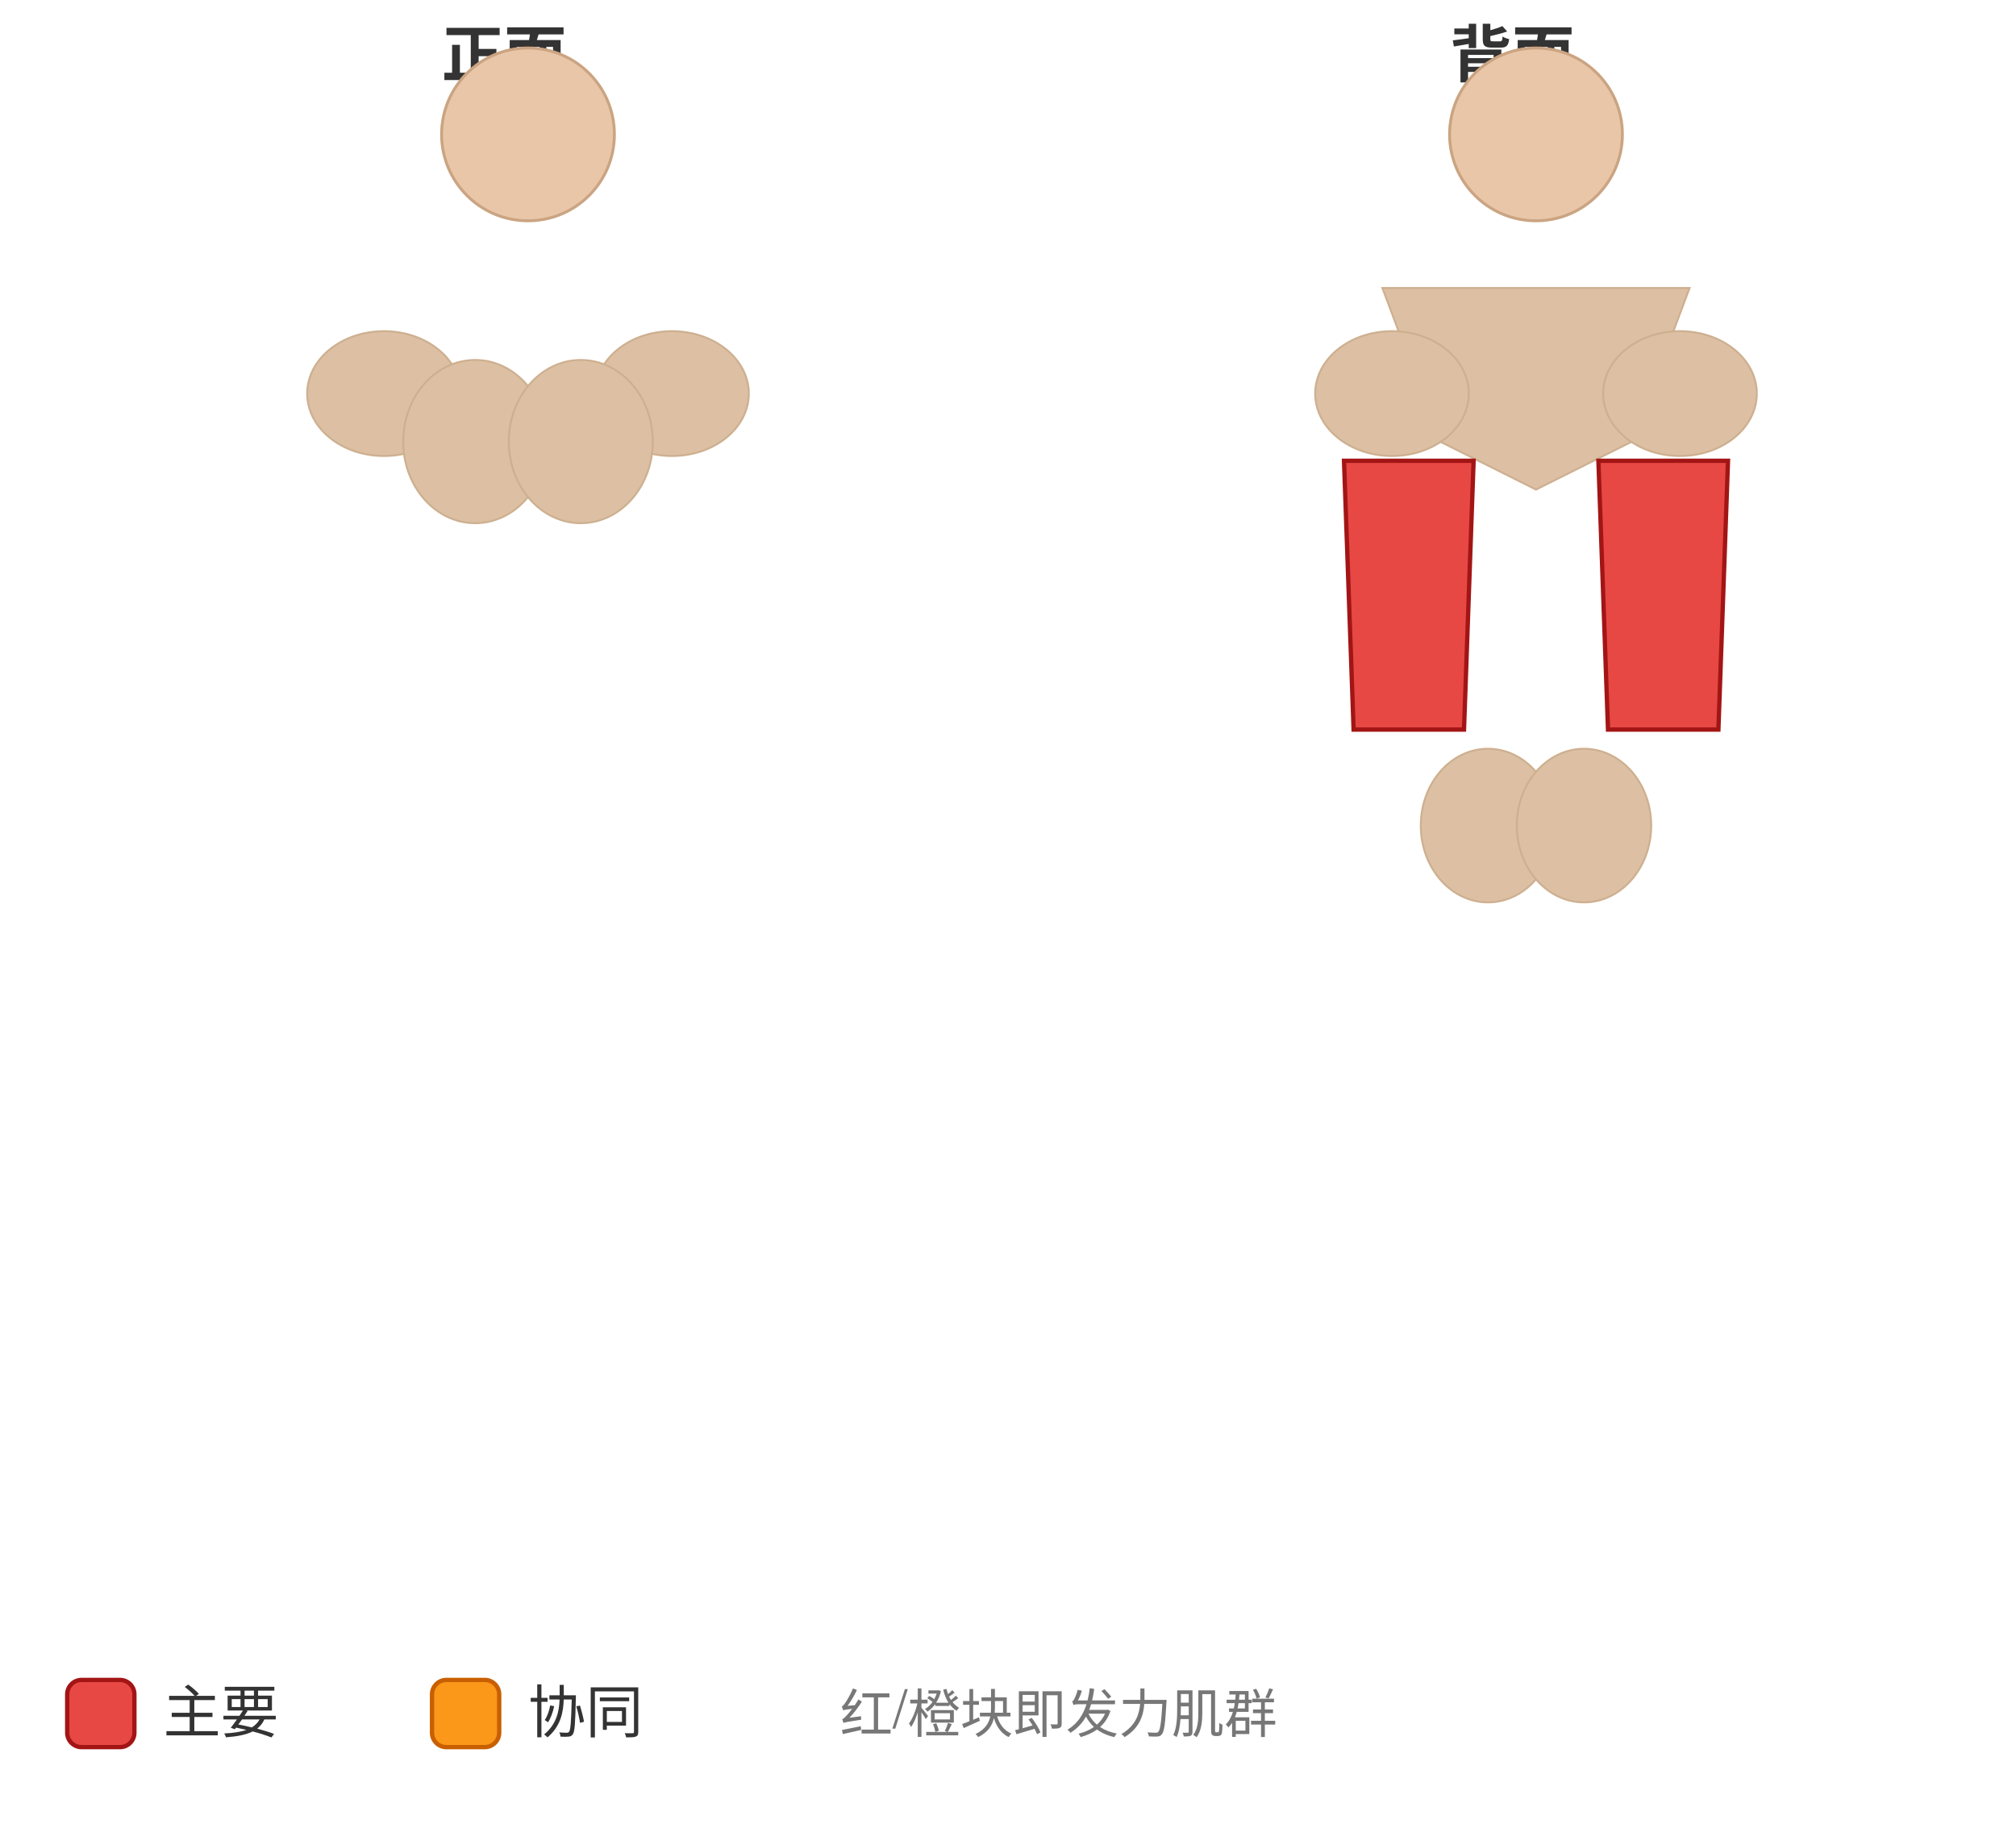
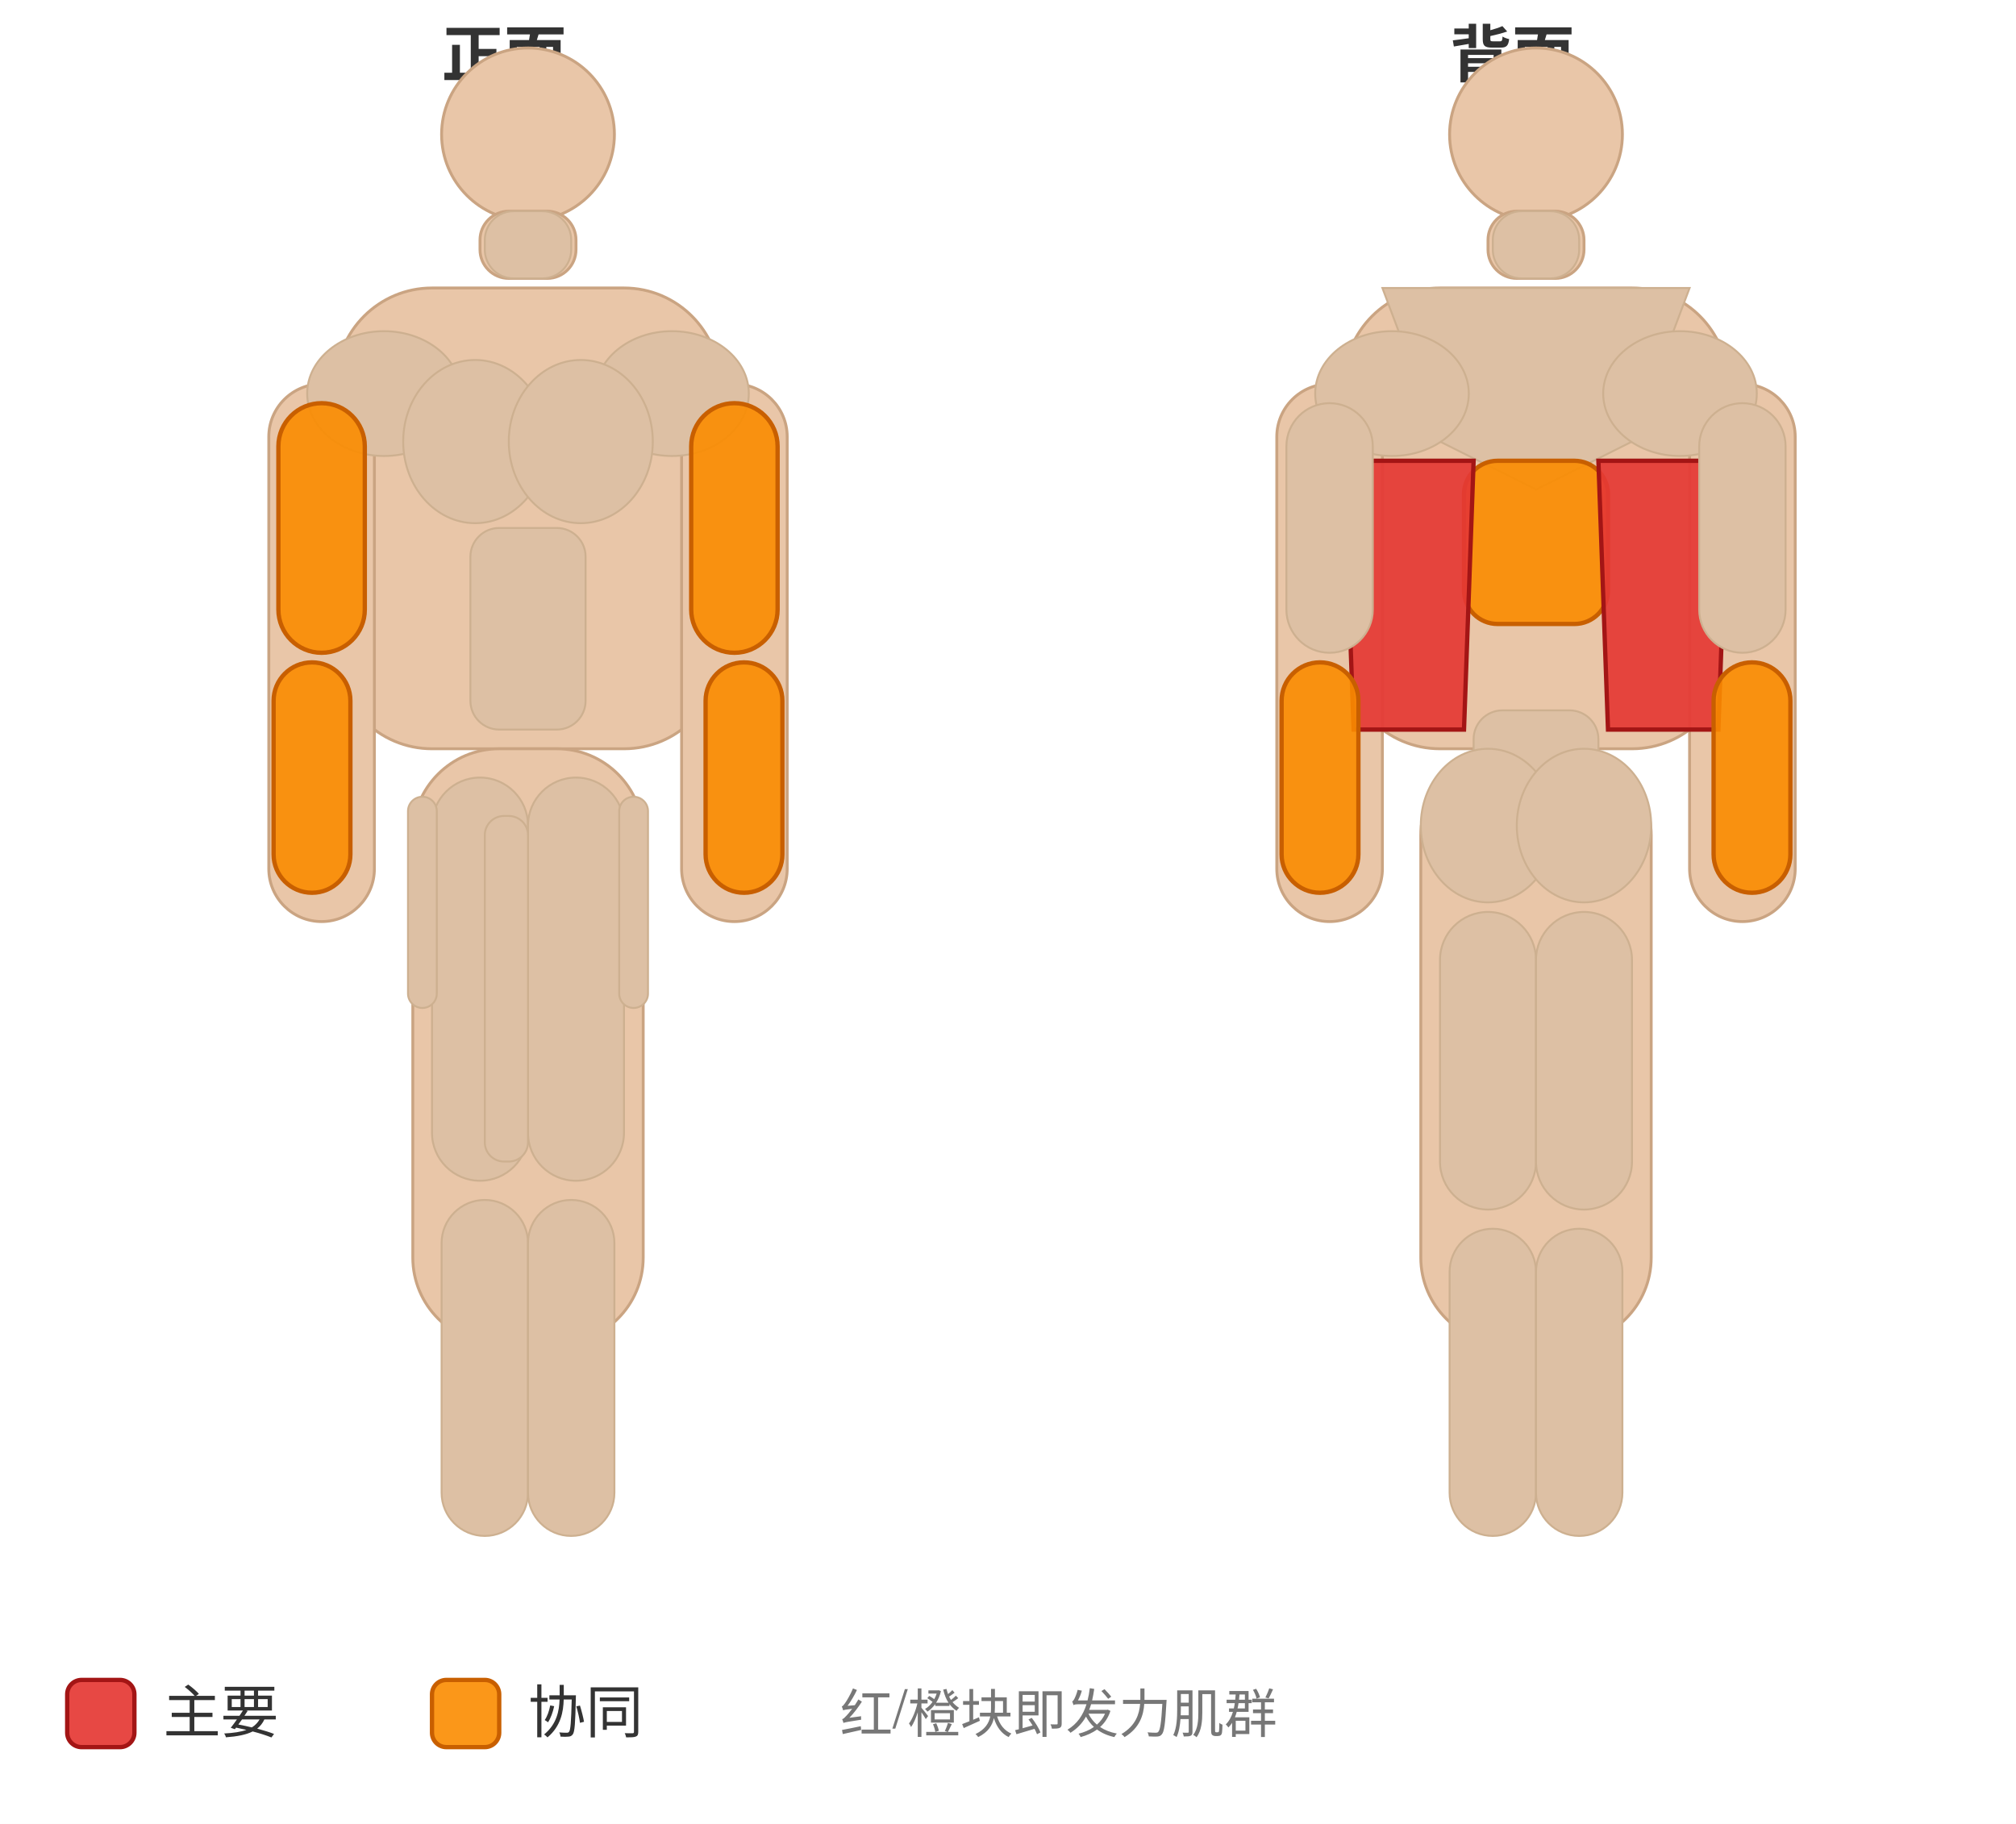
- <svg xmlns="http://www.w3.org/2000/svg" viewBox="0 0 420 380" font-family="-apple-system,Segoe UI,Helvetica,Arial,sans-serif">
+ <svg xmlns="http://www.w3.org/2000/svg" viewBox="0 0 420 380" width="420" height="380" font-family="-apple-system,Segoe UI,Helvetica,Arial,sans-serif">
  <rect width="420" height="380" fill="#ffffff" />
  <text x="105" y="16" font-size="13" font-weight="700" text-anchor="middle" fill="#333">正面</text>
  <text x="315" y="16" font-size="13" font-weight="700" text-anchor="middle" fill="#333">背面</text>
  <g transform="translate(10,0)">
    <circle fill="#e9c6a8" stroke="#caa482" stroke-width="0.6" cx="100" cy="28" r="18" />
-     <rect fill="#e9c6a8" stroke="#caa482" stroke-width="0.6" x="90" y="44" w="20" h="14" rx="6" />
-     <rect fill="#e9c6a8" stroke="#caa482" stroke-width="0.6" x="60" y="60" w="80" h="96" rx="20" />
-     <rect fill="#e9c6a8" stroke="#caa482" stroke-width="0.6" x="46" y="80" w="22" h="112" rx="11" />
-     <rect fill="#e9c6a8" stroke="#caa482" stroke-width="0.6" x="132" y="80" w="22" h="112" rx="11" />
-     <rect fill="#e9c6a8" stroke="#caa482" stroke-width="0.6" x="76" y="156" w="48" h="124" rx="18" />
-     <rect fill="#ddc0a4" stroke="#cdb090" stroke-width="0.4" x="91" y="44" w="18" h="14" rx="6" />
+     <rect fill="#e9c6a8" stroke="#caa482" stroke-width="0.6" x="90" y="44" width="20" height="14" rx="6" />
+     <rect fill="#e9c6a8" stroke="#caa482" stroke-width="0.6" x="60" y="60" width="80" height="96" rx="20" />
+     <rect fill="#e9c6a8" stroke="#caa482" stroke-width="0.6" x="46" y="80" width="22" height="112" rx="11" />
+     <rect fill="#e9c6a8" stroke="#caa482" stroke-width="0.6" x="132" y="80" width="22" height="112" rx="11" />
+     <rect fill="#e9c6a8" stroke="#caa482" stroke-width="0.6" x="76" y="156" width="48" height="124" rx="18" />
+     <rect fill="#ddc0a4" stroke="#cdb090" stroke-width="0.4" x="91" y="44" width="18" height="14" rx="6" />
    <ellipse fill="#ddc0a4" stroke="#cdb090" stroke-width="0.4" cx="70" cy="82" rx="16" ry="13" />
    <ellipse fill="#ddc0a4" stroke="#cdb090" stroke-width="0.4" cx="130" cy="82" rx="16" ry="13" />
    <ellipse fill="#ddc0a4" stroke="#cdb090" stroke-width="0.4" cx="89" cy="92" rx="15" ry="17" />
    <ellipse fill="#ddc0a4" stroke="#cdb090" stroke-width="0.4" cx="111" cy="92" rx="15" ry="17" />
-     <rect fill="#fb8c00" fill-opacity="0.9" stroke="#c85f00" stroke-width="0.9" x="48" y="84" w="18" h="52" rx="9" />
-     <rect fill="#fb8c00" fill-opacity="0.9" stroke="#c85f00" stroke-width="0.9" x="134" y="84" w="18" h="52" rx="9" />
-     <rect fill="#fb8c00" fill-opacity="0.9" stroke="#c85f00" stroke-width="0.9" x="47" y="138" w="16" h="48" rx="8" />
-     <rect fill="#fb8c00" fill-opacity="0.9" stroke="#c85f00" stroke-width="0.9" x="137" y="138" w="16" h="48" rx="8" />
-     <rect fill="#ddc0a4" stroke="#cdb090" stroke-width="0.4" x="88" y="110" w="24" h="42" rx="6" />
-     <rect fill="#ddc0a4" stroke="#cdb090" stroke-width="0.4" x="80" y="162" w="20" h="84" rx="10" />
-     <rect fill="#ddc0a4" stroke="#cdb090" stroke-width="0.4" x="100" y="162" w="20" h="84" rx="10" />
-     <rect fill="#ddc0a4" stroke="#cdb090" stroke-width="0.4" x="91" y="170" w="9" h="72" rx="4" />
-     <rect fill="#ddc0a4" stroke="#cdb090" stroke-width="0.4" x="75" y="166" w="6" h="44" rx="3" />
-     <rect fill="#ddc0a4" stroke="#cdb090" stroke-width="0.4" x="119" y="166" w="6" h="44" rx="3" />
-     <rect fill="#ddc0a4" stroke="#cdb090" stroke-width="0.4" x="82" y="250" w="18" h="70" rx="9" />
-     <rect fill="#ddc0a4" stroke="#cdb090" stroke-width="0.4" x="100" y="250" w="18" h="70" rx="9" />
+     <rect fill="#fb8c00" fill-opacity="0.9" stroke="#c85f00" stroke-width="0.9" x="48" y="84" width="18" height="52" rx="9" />
+     <rect fill="#fb8c00" fill-opacity="0.9" stroke="#c85f00" stroke-width="0.9" x="134" y="84" width="18" height="52" rx="9" />
+     <rect fill="#fb8c00" fill-opacity="0.9" stroke="#c85f00" stroke-width="0.9" x="47" y="138" width="16" height="48" rx="8" />
+     <rect fill="#fb8c00" fill-opacity="0.9" stroke="#c85f00" stroke-width="0.9" x="137" y="138" width="16" height="48" rx="8" />
+     <rect fill="#ddc0a4" stroke="#cdb090" stroke-width="0.4" x="88" y="110" width="24" height="42" rx="6" />
+     <rect fill="#ddc0a4" stroke="#cdb090" stroke-width="0.4" x="80" y="162" width="20" height="84" rx="10" />
+     <rect fill="#ddc0a4" stroke="#cdb090" stroke-width="0.4" x="100" y="162" width="20" height="84" rx="10" />
+     <rect fill="#ddc0a4" stroke="#cdb090" stroke-width="0.4" x="91" y="170" width="9" height="72" rx="4" />
+     <rect fill="#ddc0a4" stroke="#cdb090" stroke-width="0.4" x="75" y="166" width="6" height="44" rx="3" />
+     <rect fill="#ddc0a4" stroke="#cdb090" stroke-width="0.4" x="119" y="166" width="6" height="44" rx="3" />
+     <rect fill="#ddc0a4" stroke="#cdb090" stroke-width="0.4" x="82" y="250" width="18" height="70" rx="9" />
+     <rect fill="#ddc0a4" stroke="#cdb090" stroke-width="0.4" x="100" y="250" width="18" height="70" rx="9" />
  </g>
  <g transform="translate(220,0)">
    <circle fill="#e9c6a8" stroke="#caa482" stroke-width="0.6" cx="100" cy="28" r="18" />
-     <rect fill="#e9c6a8" stroke="#caa482" stroke-width="0.6" x="90" y="44" w="20" h="14" rx="6" />
-     <rect fill="#e9c6a8" stroke="#caa482" stroke-width="0.6" x="60" y="60" w="80" h="96" rx="20" />
-     <rect fill="#e9c6a8" stroke="#caa482" stroke-width="0.6" x="46" y="80" w="22" h="112" rx="11" />
-     <rect fill="#e9c6a8" stroke="#caa482" stroke-width="0.6" x="132" y="80" w="22" h="112" rx="11" />
-     <rect fill="#e9c6a8" stroke="#caa482" stroke-width="0.6" x="76" y="156" w="48" h="124" rx="18" />
-     <rect fill="#ddc0a4" stroke="#cdb090" stroke-width="0.4" x="91" y="44" w="18" h="14" rx="6" />
+     <rect fill="#e9c6a8" stroke="#caa482" stroke-width="0.6" x="90" y="44" width="20" height="14" rx="6" />
+     <rect fill="#e9c6a8" stroke="#caa482" stroke-width="0.6" x="60" y="60" width="80" height="96" rx="20" />
+     <rect fill="#e9c6a8" stroke="#caa482" stroke-width="0.6" x="46" y="80" width="22" height="112" rx="11" />
+     <rect fill="#e9c6a8" stroke="#caa482" stroke-width="0.6" x="132" y="80" width="22" height="112" rx="11" />
+     <rect fill="#e9c6a8" stroke="#caa482" stroke-width="0.6" x="76" y="156" width="48" height="124" rx="18" />
+     <rect fill="#ddc0a4" stroke="#cdb090" stroke-width="0.4" x="91" y="44" width="18" height="14" rx="6" />
    <polygon fill="#ddc0a4" stroke="#cdb090" stroke-width="0.4" points="68,60 132,60 120,92 100,102 80,92" />
    <ellipse fill="#ddc0a4" stroke="#cdb090" stroke-width="0.4" cx="70" cy="82" rx="16" ry="13" />
    <ellipse fill="#ddc0a4" stroke="#cdb090" stroke-width="0.4" cx="130" cy="82" rx="16" ry="13" />
-     <rect fill="#fb8c00" fill-opacity="0.9" stroke="#c85f00" stroke-width="0.9" x="85" y="96" w="30" h="34" rx="7" />
+     <rect fill="#fb8c00" fill-opacity="0.9" stroke="#c85f00" stroke-width="0.9" x="85" y="96" width="30" height="34" rx="7" />
    <polygon fill="#e53935" fill-opacity="0.92" stroke="#a31515" stroke-width="0.9" points="60,96 87,96 85,152 62,152" />
    <polygon fill="#e53935" fill-opacity="0.92" stroke="#a31515" stroke-width="0.9" points="113,96 140,96 138,152 115,152" />
-     <rect fill="#ddc0a4" stroke="#cdb090" stroke-width="0.4" x="87" y="148" w="26" h="18" rx="6" />
-     <rect fill="#ddc0a4" stroke="#cdb090" stroke-width="0.4" x="48" y="84" w="18" h="52" rx="9" />
-     <rect fill="#ddc0a4" stroke="#cdb090" stroke-width="0.4" x="134" y="84" w="18" h="52" rx="9" />
-     <rect fill="#fb8c00" fill-opacity="0.9" stroke="#c85f00" stroke-width="0.9" x="47" y="138" w="16" h="48" rx="8" />
-     <rect fill="#fb8c00" fill-opacity="0.9" stroke="#c85f00" stroke-width="0.9" x="137" y="138" w="16" h="48" rx="8" />
+     <rect fill="#ddc0a4" stroke="#cdb090" stroke-width="0.4" x="87" y="148" width="26" height="18" rx="6" />
+     <rect fill="#ddc0a4" stroke="#cdb090" stroke-width="0.4" x="48" y="84" width="18" height="52" rx="9" />
+     <rect fill="#ddc0a4" stroke="#cdb090" stroke-width="0.4" x="134" y="84" width="18" height="52" rx="9" />
+     <rect fill="#fb8c00" fill-opacity="0.9" stroke="#c85f00" stroke-width="0.9" x="47" y="138" width="16" height="48" rx="8" />
+     <rect fill="#fb8c00" fill-opacity="0.9" stroke="#c85f00" stroke-width="0.9" x="137" y="138" width="16" height="48" rx="8" />
    <ellipse fill="#ddc0a4" stroke="#cdb090" stroke-width="0.4" cx="90" cy="172" rx="14" ry="16" />
    <ellipse fill="#ddc0a4" stroke="#cdb090" stroke-width="0.4" cx="110" cy="172" rx="14" ry="16" />
-     <rect fill="#ddc0a4" stroke="#cdb090" stroke-width="0.4" x="80" y="190" w="20" h="62" rx="10" />
-     <rect fill="#ddc0a4" stroke="#cdb090" stroke-width="0.4" x="100" y="190" w="20" h="62" rx="10" />
-     <rect fill="#ddc0a4" stroke="#cdb090" stroke-width="0.4" x="82" y="256" w="18" h="64" rx="9" />
-     <rect fill="#ddc0a4" stroke="#cdb090" stroke-width="0.4" x="100" y="256" w="18" h="64" rx="9" />
+     <rect fill="#ddc0a4" stroke="#cdb090" stroke-width="0.4" x="80" y="190" width="20" height="62" rx="10" />
+     <rect fill="#ddc0a4" stroke="#cdb090" stroke-width="0.4" x="100" y="190" width="20" height="62" rx="10" />
+     <rect fill="#ddc0a4" stroke="#cdb090" stroke-width="0.4" x="82" y="256" width="18" height="64" rx="9" />
+     <rect fill="#ddc0a4" stroke="#cdb090" stroke-width="0.4" x="100" y="256" width="18" height="64" rx="9" />
  </g>
  <rect x="14" y="350" width="14" height="14" rx="3" fill="#e53935" fill-opacity="0.92" stroke="#a31515" stroke-width="0.9" />
  <text x="34" y="361" font-size="12" fill="#333">主要</text>
  <rect x="90" y="350" width="14" height="14" rx="3" fill="#fb8c00" fill-opacity="0.9" stroke="#c85f00" stroke-width="0.9" />
  <text x="110" y="361" font-size="12" fill="#333">协同</text>
  <text x="175" y="361" font-size="11" fill="#777">红/橙块即发力肌群</text>
</svg>
